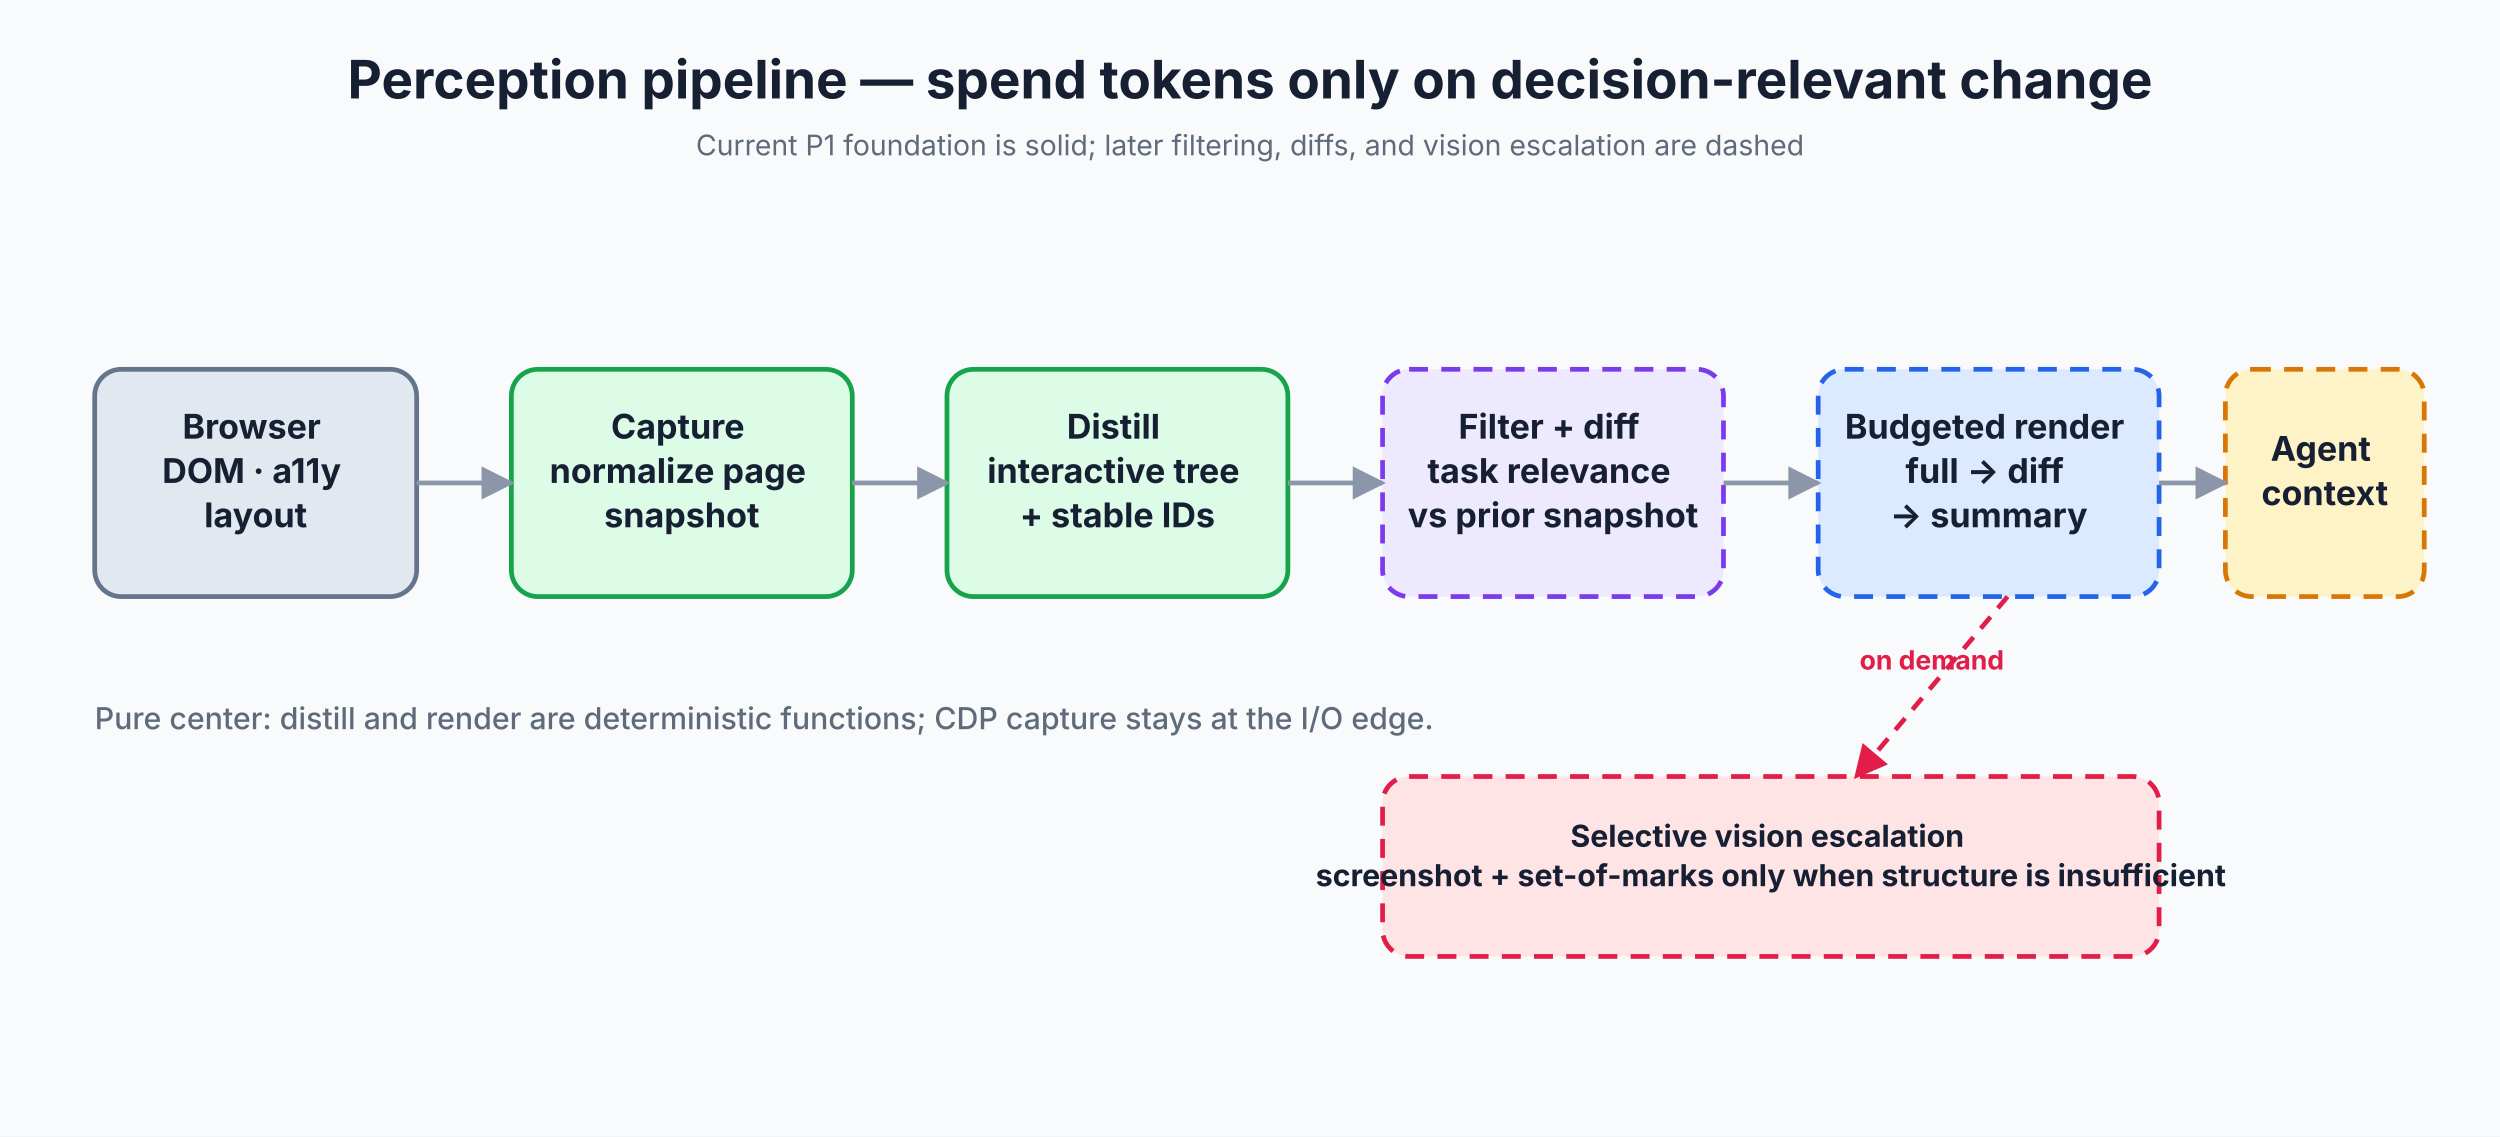
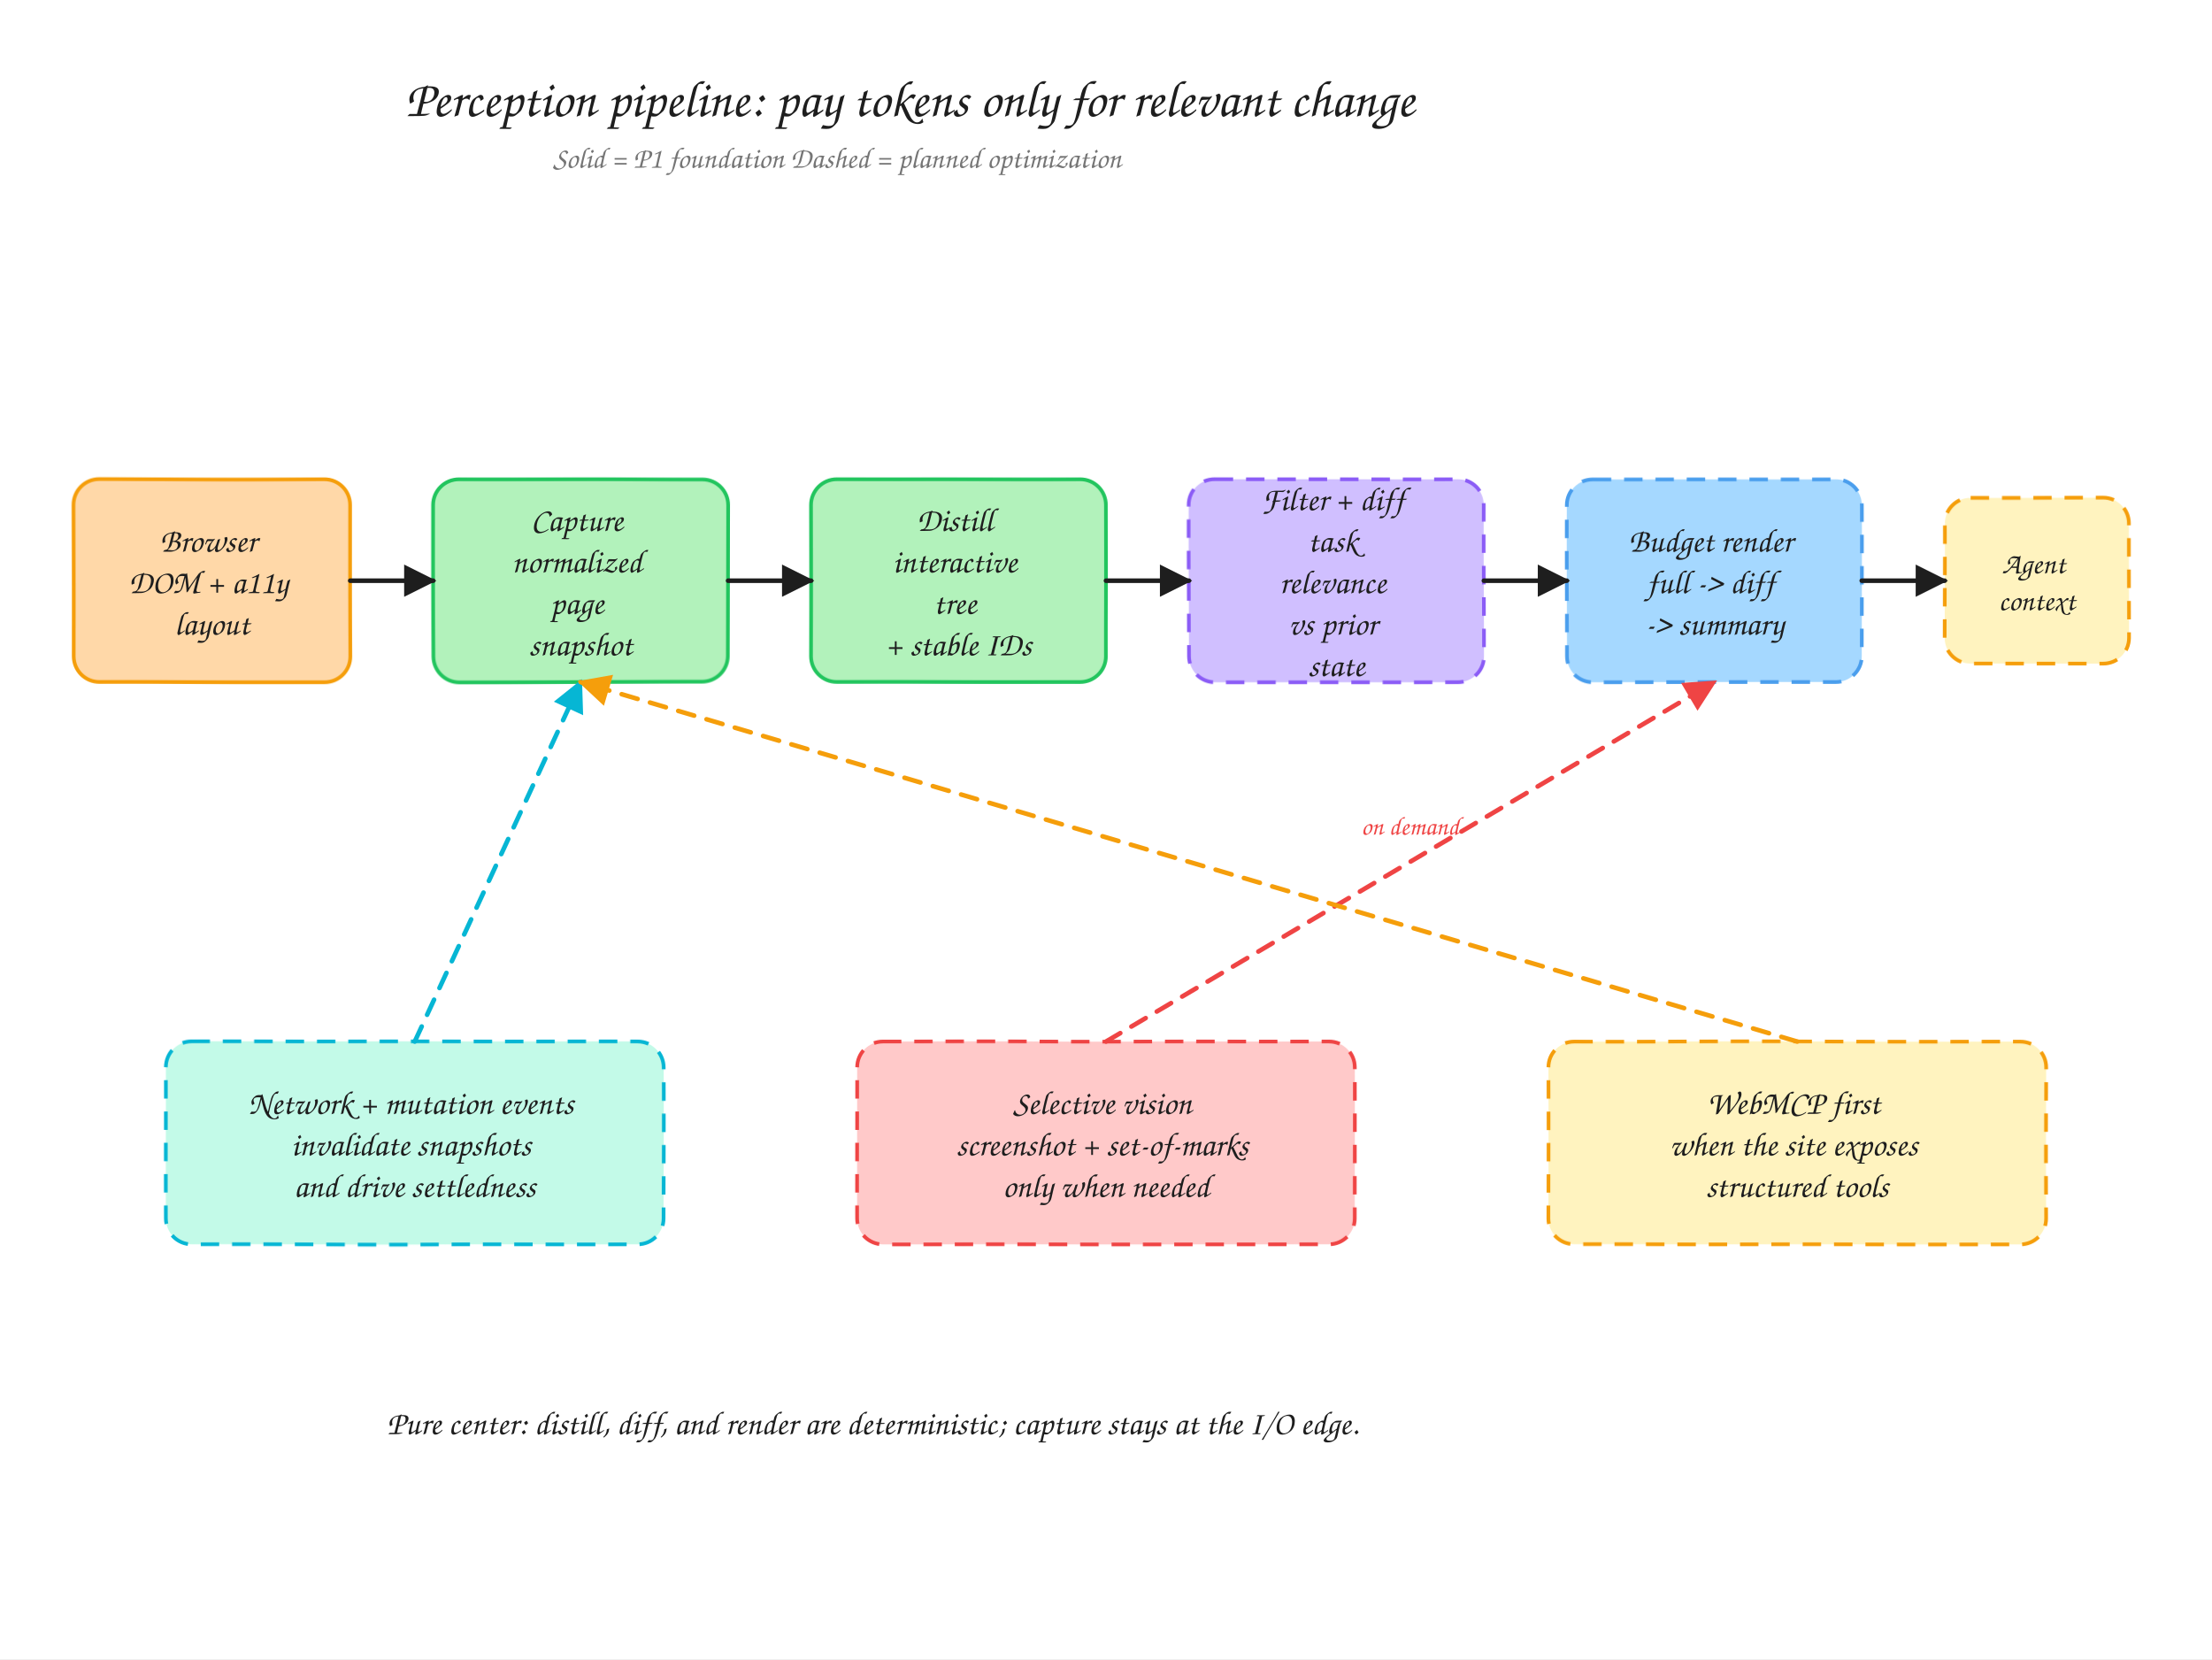
- <svg xmlns="http://www.w3.org/2000/svg" width="1320" height="600" viewBox="0 0 1320 600" role="img" aria-labelledby="title desc">
+ <svg xmlns="http://www.w3.org/2000/svg" width="1200" height="900" viewBox="0 0 1200 900" role="img">
  <defs>
+     <filter id="rough" x="-3%" y="-3%" width="106%" height="106%">
+       <feTurbulence type="fractalNoise" baseFrequency="0.012" numOctaves="1" seed="7" result="noise" />
+       <feDisplacementMap in="SourceGraphic" in2="noise" scale="0.7" />
+     </filter>
    <marker id="arrow" viewBox="0 0 10 10" refX="9" refY="5" markerWidth="7" markerHeight="7" orient="auto-start-reverse">
      <path d="M 0 0 L 10 5 L 0 10 z" fill="context-stroke" />
    </marker>
  </defs>
-   <rect width="100%" height="100%" fill="#f8fafc" />
-   <text x="50%" y="52" text-anchor="middle" fill="#172033" font-family="Inter, ui-sans-serif, system-ui, sans-serif" font-size="28" font-weight="750">Perception pipeline — spend tokens only on decision-relevant change</text>
-   <text x="50%" y="82" text-anchor="middle" fill="#5f6b7a" font-family="Inter, ui-sans-serif, system-ui, sans-serif" font-size="15">Current P1 foundation is solid; later filtering, diffs, and vision escalation are dashed</text>
-   <rect x="50" y="195" width="170" height="120" rx="14" fill="#e2e8f0" stroke="#64748b" stroke-width="2.5" />
-   <text x="135" y="231.6" text-anchor="middle" fill="#172033" font-family="Inter, ui-sans-serif, system-ui, sans-serif" font-size="18" font-weight="700">
-     <tspan x="135" dy="0">Browser</tspan>
-     <tspan x="135" dy="23.4">DOM · a11y</tspan>
-     <tspan x="135" dy="23.4">layout</tspan>
+   <rect width="1200" height="900" fill="#ffffff" />
+   <text x="220" y="63" text-anchor="start" fill="#1e1e1e" font-family="Virgil, Segoe Print, cursive" font-size="28" font-weight="600">
+     <tspan x="220" dy="0">Perception pipeline: pay tokens only for relevant change</tspan>
  </text>
-   <rect x="270" y="195" width="180" height="120" rx="14" fill="#dcfce7" stroke="#16a34a" stroke-width="2.5" />
-   <text x="360" y="231.6" text-anchor="middle" fill="#172033" font-family="Inter, ui-sans-serif, system-ui, sans-serif" font-size="18" font-weight="700">
-     <tspan x="360" dy="0">Capture</tspan>
-     <tspan x="360" dy="23.4">normalize page</tspan>
-     <tspan x="360" dy="23.4">snapshot</tspan>
+   <text x="300" y="91" text-anchor="start" fill="#757575" font-family="Virgil, Segoe Print, cursive" font-size="16" font-weight="600">
+     <tspan x="300" dy="0">Solid = P1 foundation     Dashed = planned optimization</tspan>
  </text>
-   <rect x="500" y="195" width="180" height="120" rx="14" fill="#dcfce7" stroke="#16a34a" stroke-width="2.5" />
-   <text x="590" y="231.6" text-anchor="middle" fill="#172033" font-family="Inter, ui-sans-serif, system-ui, sans-serif" font-size="18" font-weight="700">
-     <tspan x="590" dy="0">Distill</tspan>
-     <tspan x="590" dy="23.4">interactive tree</tspan>
-     <tspan x="590" dy="23.4">+ stable IDs</tspan>
+   <rect x="40" y="260" width="150" height="110" rx="14" fill="#ffd8a8" stroke="#f59e0b" stroke-width="2" opacity="1" filter="url(#rough)" />
+   <text x="115" y="299.25" text-anchor="middle" fill="#1e1e1e" font-family="Virgil, Segoe Print, cursive" font-size="18" font-weight="600">
+     <tspan x="115" dy="0">Browser</tspan>
+     <tspan x="115" dy="22.5">DOM + a11y</tspan>
+     <tspan x="115" dy="22.5">layout</tspan>
  </text>
-   <rect x="730" y="195" width="180" height="120" rx="14" fill="#ede9fe" stroke="#7c3aed" stroke-width="2.5" stroke-dasharray="10 7" />
-   <text x="820" y="231.6" text-anchor="middle" fill="#172033" font-family="Inter, ui-sans-serif, system-ui, sans-serif" font-size="18" font-weight="700">
-     <tspan x="820" dy="0">Filter + diff</tspan>
-     <tspan x="820" dy="23.4">task relevance</tspan>
-     <tspan x="820" dy="23.4">vs prior snapshot</tspan>
+   <rect x="235" y="260" width="160" height="110" rx="14" fill="#b2f2bb" stroke="#22c55e" stroke-width="2" opacity="1" filter="url(#rough)" />
+   <text x="315" y="288" text-anchor="middle" fill="#1e1e1e" font-family="Virgil, Segoe Print, cursive" font-size="18" font-weight="600">
+     <tspan x="315" dy="0">Capture</tspan>
+     <tspan x="315" dy="22.5">normalized</tspan>
+     <tspan x="315" dy="22.5">page</tspan>
+     <tspan x="315" dy="22.5">snapshot</tspan>
  </text>
-   <rect x="960" y="195" width="180" height="120" rx="14" fill="#dbeafe" stroke="#2563eb" stroke-width="2.5" stroke-dasharray="10 7" />
-   <text x="1050" y="231.6" text-anchor="middle" fill="#172033" font-family="Inter, ui-sans-serif, system-ui, sans-serif" font-size="18" font-weight="700">
-     <tspan x="1050" dy="0">Budgeted render</tspan>
-     <tspan x="1050" dy="23.4">full → diff</tspan>
-     <tspan x="1050" dy="23.4">→ summary</tspan>
+   <rect x="440" y="260" width="160" height="110" rx="14" fill="#b2f2bb" stroke="#22c55e" stroke-width="2" opacity="1" filter="url(#rough)" />
+   <text x="520" y="288" text-anchor="middle" fill="#1e1e1e" font-family="Virgil, Segoe Print, cursive" font-size="18" font-weight="600">
+     <tspan x="520" dy="0">Distill</tspan>
+     <tspan x="520" dy="22.5">interactive</tspan>
+     <tspan x="520" dy="22.5">tree</tspan>
+     <tspan x="520" dy="22.5">+ stable IDs</tspan>
  </text>
-   <rect x="1175" y="195" width="105" height="120" rx="14" fill="#fef3c7" stroke="#d97706" stroke-width="2.5" stroke-dasharray="10 7" />
-   <text x="1227.5" y="243.3" text-anchor="middle" fill="#172033" font-family="Inter, ui-sans-serif, system-ui, sans-serif" font-size="18" font-weight="700">
-     <tspan x="1227.5" dy="0">Agent</tspan>
-     <tspan x="1227.5" dy="23.4">context</tspan>
+   <rect x="645" y="260" width="160" height="110" rx="14" fill="#d0bfff" stroke="#8b5cf6" stroke-width="2" stroke-dasharray="10 7" opacity="1" filter="url(#rough)" />
+   <text x="725" y="276.75" text-anchor="middle" fill="#1e1e1e" font-family="Virgil, Segoe Print, cursive" font-size="18" font-weight="600">
+     <tspan x="725" dy="0">Filter + diff</tspan>
+     <tspan x="725" dy="22.5">task</tspan>
+     <tspan x="725" dy="22.5">relevance</tspan>
+     <tspan x="725" dy="22.5">vs prior</tspan>
+     <tspan x="725" dy="22.5">state</tspan>
  </text>
-   <line x1="220" y1="255" x2="270" y2="255" stroke="#8b97a8" stroke-width="2.5" marker-end="url(#arrow)" />
-   <line x1="450" y1="255" x2="500" y2="255" stroke="#8b97a8" stroke-width="2.5" marker-end="url(#arrow)" />
-   <line x1="680" y1="255" x2="730" y2="255" stroke="#8b97a8" stroke-width="2.5" marker-end="url(#arrow)" />
-   <line x1="910" y1="255" x2="960" y2="255" stroke="#8b97a8" stroke-width="2.5" marker-end="url(#arrow)" />
-   <line x1="1140" y1="255" x2="1175" y2="255" stroke="#8b97a8" stroke-width="2.5" marker-end="url(#arrow)" />
-   <rect x="730" y="410" width="410" height="95" rx="14" fill="#ffe4e6" stroke="#e11d48" stroke-width="2.5" stroke-dasharray="10 7" />
-   <text x="935" y="447.1" text-anchor="middle" fill="#172033" font-family="Inter, ui-sans-serif, system-ui, sans-serif" font-size="16" font-weight="700">
-     <tspan x="935" dy="0">Selective vision escalation</tspan>
-     <tspan x="935" dy="20.8">screenshot + set-of-marks only when structure is insufficient</tspan>
+   <rect x="850" y="260" width="160" height="110" rx="14" fill="#a5d8ff" stroke="#4a9eed" stroke-width="2" stroke-dasharray="10 7" opacity="1" filter="url(#rough)" />
+   <text x="930" y="299.25" text-anchor="middle" fill="#1e1e1e" font-family="Virgil, Segoe Print, cursive" font-size="18" font-weight="600">
+     <tspan x="930" dy="0">Budget render</tspan>
+     <tspan x="930" dy="22.5">full -&gt; diff</tspan>
+     <tspan x="930" dy="22.5">-&gt; summary</tspan>
  </text>
-   <line x1="1060" y1="315" x2="980" y2="410" stroke="#e11d48" stroke-width="2.5" stroke-dasharray="8 6" marker-end="url(#arrow)" />
-   <text x="1020" y="353.5" text-anchor="middle" fill="#e11d48" font-family="Inter, ui-sans-serif, system-ui, sans-serif" font-size="14" font-weight="650">on demand</text>
-   <text x="50" y="385" text-anchor="start" fill="#5f6b7a" font-family="Inter, ui-sans-serif, system-ui, sans-serif" font-size="16" font-weight="500">
-     <tspan x="50" dy="0">Pure center: distill and render are deterministic functions; CDP capture stays at the I/O edge.</tspan>
+   <rect x="1055" y="270" width="100" height="90" rx="14" fill="#fff3bf" stroke="#f59e0b" stroke-width="2" stroke-dasharray="10 7" opacity="1" filter="url(#rough)" />
+   <text x="1105" y="311" text-anchor="middle" fill="#1e1e1e" font-family="Virgil, Segoe Print, cursive" font-size="16" font-weight="600">
+     <tspan x="1105" dy="0">Agent</tspan>
+     <tspan x="1105" dy="20">context</tspan>
+   </text>
+   <polyline points="190,315 235,315" fill="none" stroke="#1e1e1e" stroke-width="2.5" stroke-linecap="round" stroke-linejoin="round" marker-end="url(#arrow)" />
+   <polyline points="395,315 440,315" fill="none" stroke="#1e1e1e" stroke-width="2.5" stroke-linecap="round" stroke-linejoin="round" marker-end="url(#arrow)" />
+   <polyline points="600,315 645,315" fill="none" stroke="#1e1e1e" stroke-width="2.5" stroke-linecap="round" stroke-linejoin="round" marker-end="url(#arrow)" />
+   <polyline points="805,315 850,315" fill="none" stroke="#1e1e1e" stroke-width="2.5" stroke-linecap="round" stroke-linejoin="round" marker-end="url(#arrow)" />
+   <polyline points="1010,315 1055,315" fill="none" stroke="#1e1e1e" stroke-width="2.5" stroke-linecap="round" stroke-linejoin="round" marker-end="url(#arrow)" />
+   <rect x="90" y="565" width="270" height="110" rx="14" fill="#c3fae8" stroke="#06b6d4" stroke-width="2" stroke-dasharray="10 7" opacity="1" filter="url(#rough)" />
+   <text x="225" y="604.25" text-anchor="middle" fill="#1e1e1e" font-family="Virgil, Segoe Print, cursive" font-size="18" font-weight="600">
+     <tspan x="225" dy="0">Network + mutation events</tspan>
+     <tspan x="225" dy="22.5">invalidate snapshots</tspan>
+     <tspan x="225" dy="22.5">and drive settledness</tspan>
+   </text>
+   <rect x="465" y="565" width="270" height="110" rx="14" fill="#ffc9c9" stroke="#ef4444" stroke-width="2" stroke-dasharray="10 7" opacity="1" filter="url(#rough)" />
+   <text x="600" y="604.25" text-anchor="middle" fill="#1e1e1e" font-family="Virgil, Segoe Print, cursive" font-size="18" font-weight="600">
+     <tspan x="600" dy="0">Selective vision</tspan>
+     <tspan x="600" dy="22.5">screenshot + set-of-marks</tspan>
+     <tspan x="600" dy="22.5">only when needed</tspan>
+   </text>
+   <rect x="840" y="565" width="270" height="110" rx="14" fill="#fff3bf" stroke="#f59e0b" stroke-width="2" stroke-dasharray="10 7" opacity="1" filter="url(#rough)" />
+   <text x="975" y="604.25" text-anchor="middle" fill="#1e1e1e" font-family="Virgil, Segoe Print, cursive" font-size="18" font-weight="600">
+     <tspan x="975" dy="0">WebMCP first</tspan>
+     <tspan x="975" dy="22.5">when the site exposes</tspan>
+     <tspan x="975" dy="22.5">structured tools</tspan>
+   </text>
+   <polyline points="225,565 315,370" fill="none" stroke="#06b6d4" stroke-width="2.5" stroke-linecap="round" stroke-linejoin="round" stroke-dasharray="9 7" marker-end="url(#arrow)" />
+   <polyline points="600,565 930,370" fill="none" stroke="#ef4444" stroke-width="2.5" stroke-linecap="round" stroke-linejoin="round" stroke-dasharray="9 7" marker-end="url(#arrow)" />
+   <text x="765" y="452.75" text-anchor="middle" fill="#ef4444" font-family="Virgil, Segoe Print, cursive" font-size="14" font-weight="600">
+     <tspan x="765" dy="0">on demand</tspan>
+   </text>
+   <polyline points="975,565 315,370" fill="none" stroke="#f59e0b" stroke-width="2.5" stroke-linecap="round" stroke-linejoin="round" stroke-dasharray="9 7" marker-end="url(#arrow)" />
+   <text x="210" y="778" text-anchor="start" fill="#1e1e1e" font-family="Virgil, Segoe Print, cursive" font-size="18" font-weight="600">
+     <tspan x="210" dy="0">Pure center: distill, diff, and render are deterministic; capture stays at the I/O edge.</tspan>
  </text>
</svg>
